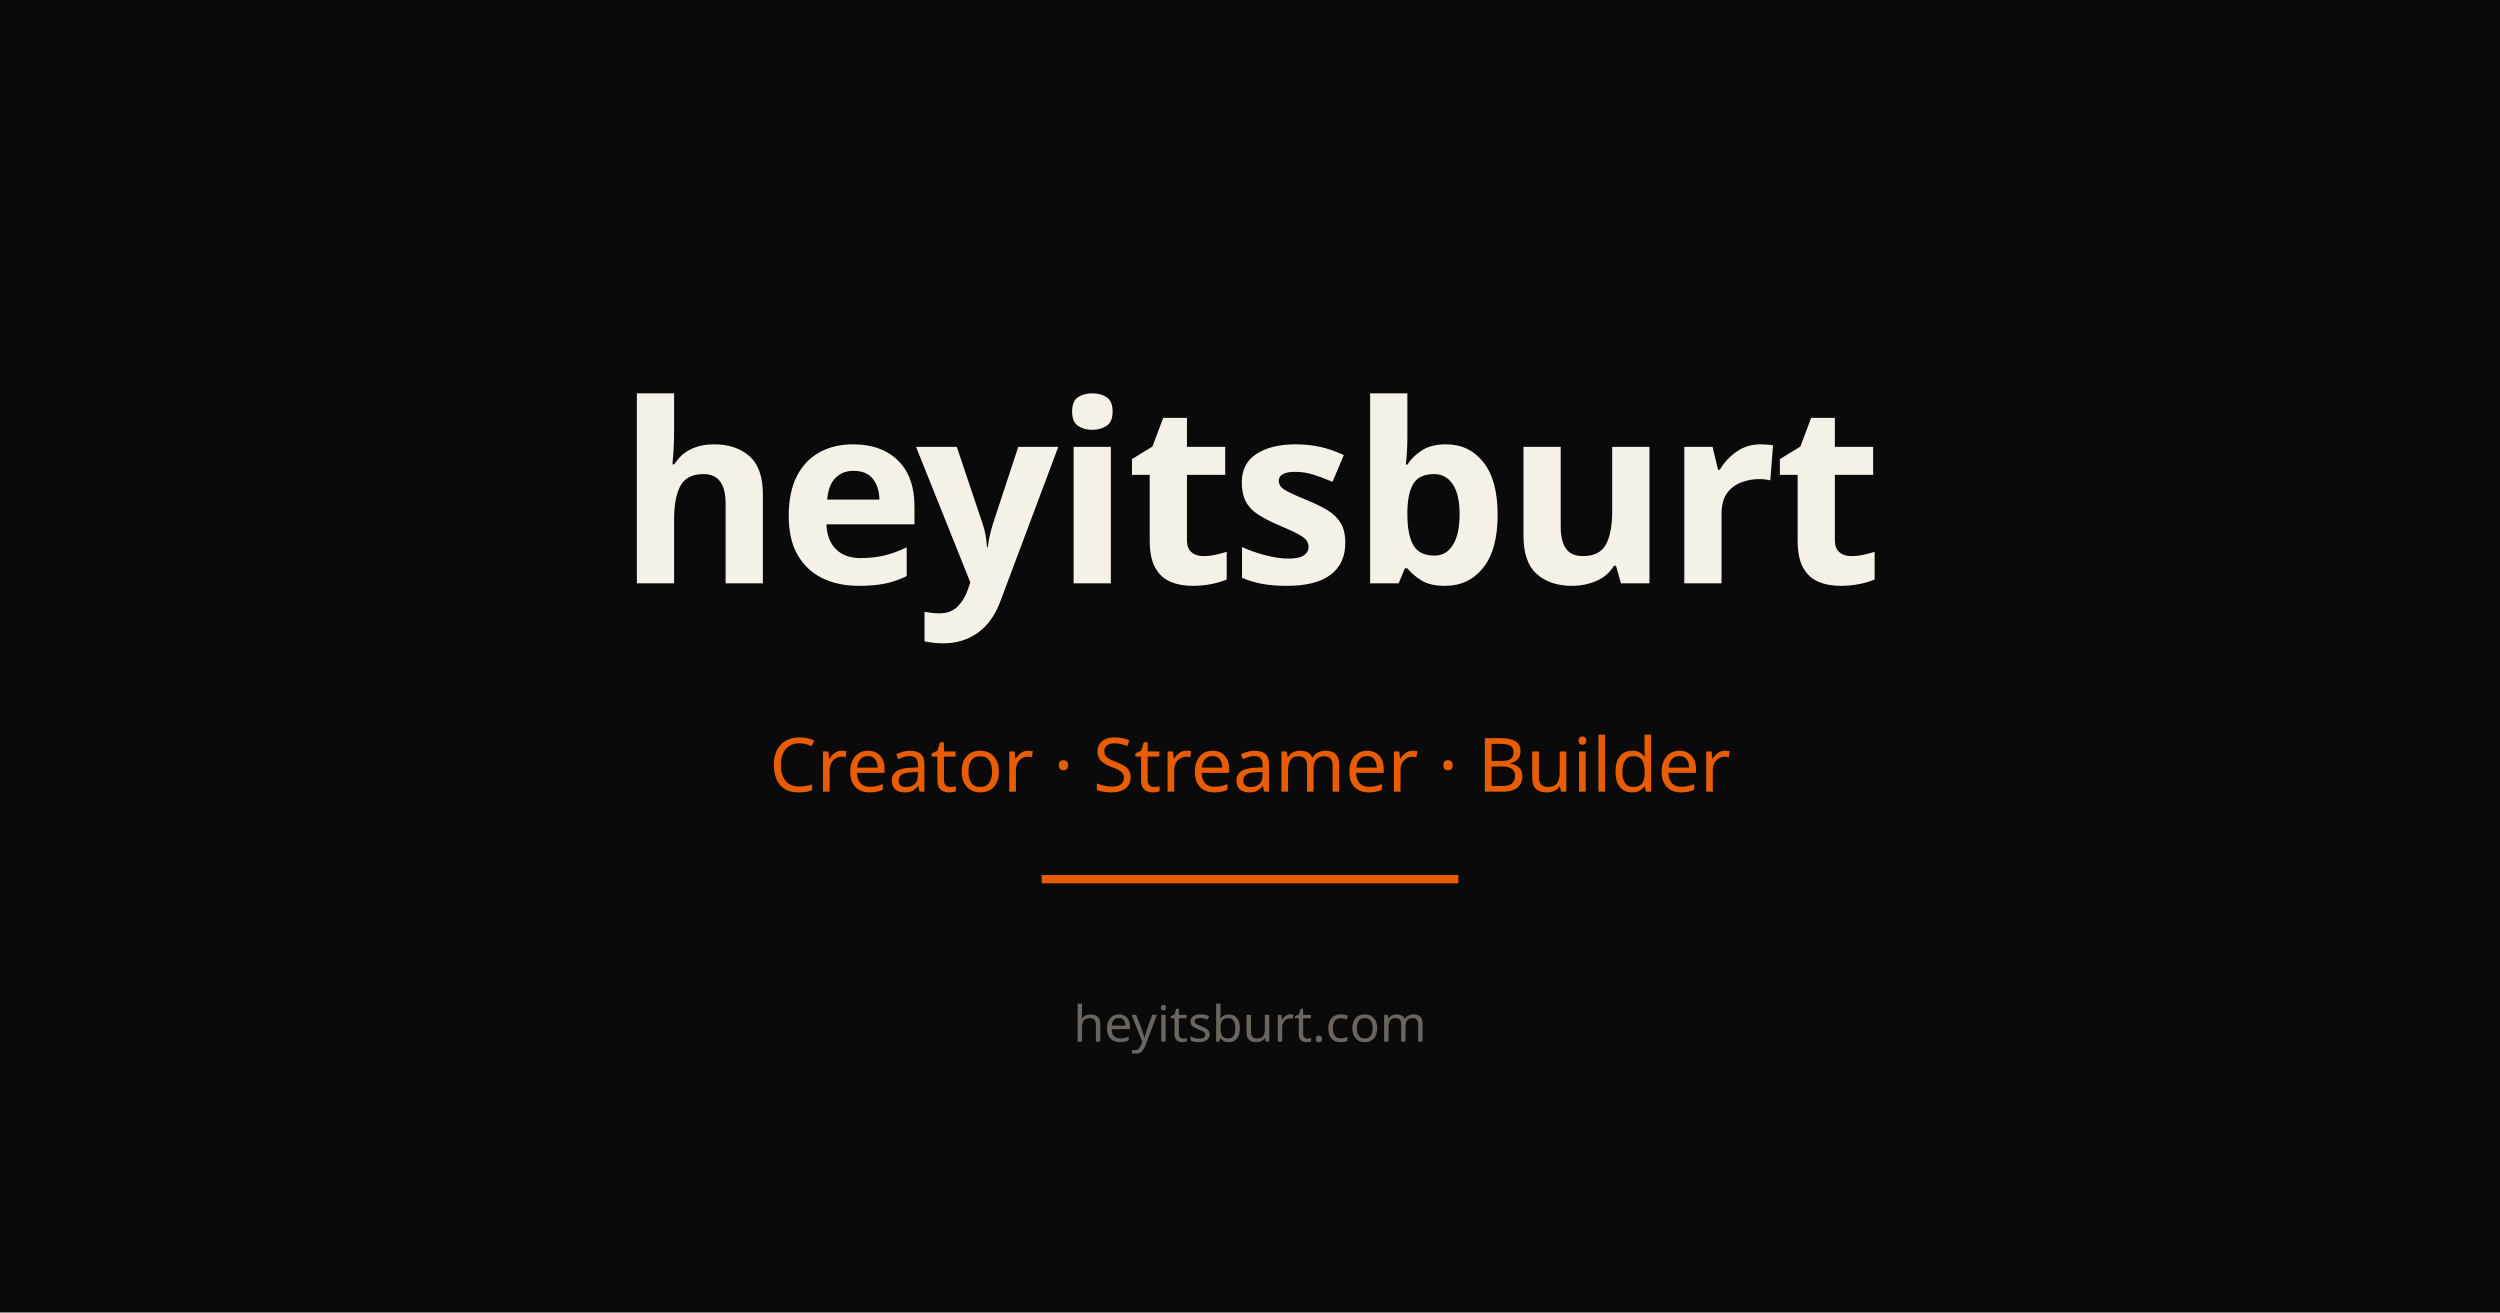
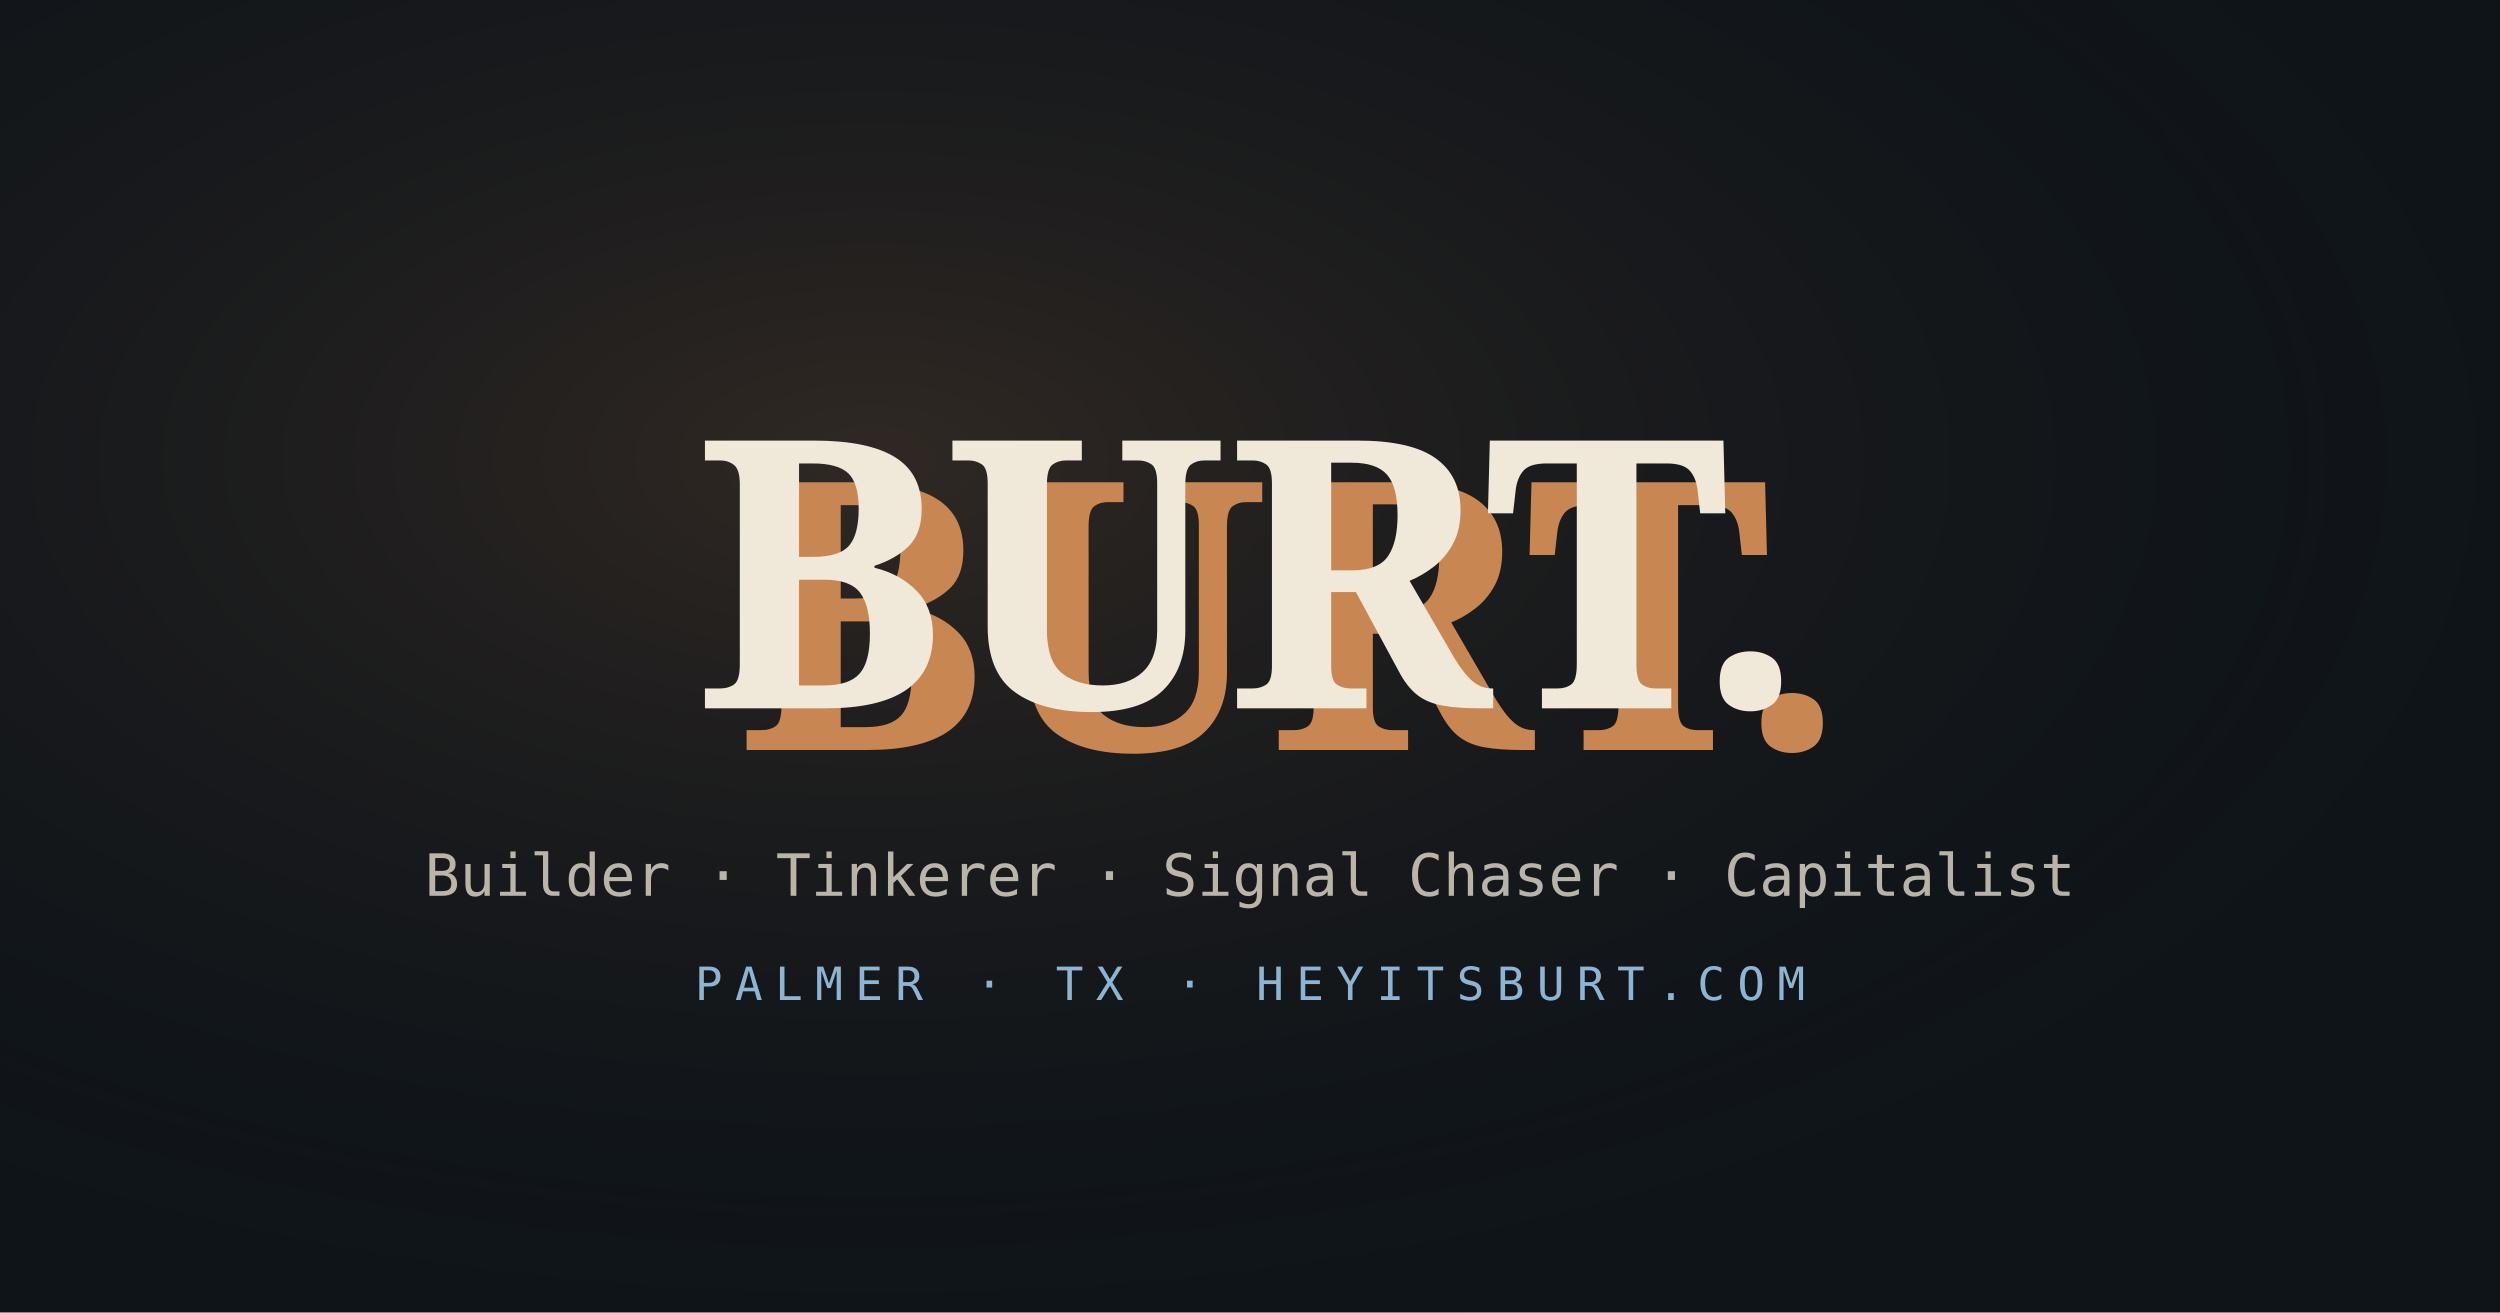
<svg xmlns="http://www.w3.org/2000/svg" viewBox="0 0 1200 630">
-   <rect width="1200" height="630" fill="#0a0a0a" />
-   <text x="600" y="280" text-anchor="middle" font-family="system-ui,sans-serif" font-size="120" font-weight="800" fill="#f5f0e8" letter-spacing="-2">heyitsburt</text>
-   <text x="600" y="380" text-anchor="middle" font-family="system-ui,sans-serif" font-size="36" fill="#e85d04">Creator · Streamer · Builder</text>
-   <rect x="500" y="420" width="200" height="4" fill="#e85d04" />
-   <text x="600" y="500" text-anchor="middle" font-family="system-ui,sans-serif" font-size="24" fill="#6b6560">heyitsburt.com</text>
+   <rect width="1200" height="630" fill="#0f1419" />
+   <rect width="1200" height="630" fill="url(#glow)" />
+   <defs>
+     <radialGradient id="glow" cx="35%" cy="35%" r="70%">
+       <stop offset="0%" stop-color="#c88652" stop-opacity="0.18" />
+       <stop offset="100%" stop-color="#0f1419" stop-opacity="0" />
+     </radialGradient>
+   </defs>
+   <text x="620" y="360" font-family="Georgia, serif" font-weight="900" font-size="180" text-anchor="middle" fill="#c88652">BURT.</text>
+   <text x="600" y="340" font-family="Georgia, serif" font-weight="900" font-size="180" text-anchor="middle" fill="#f0e8d8">BURT.</text>
+   <text x="600" y="430" font-family="monospace" font-size="28" text-anchor="middle" fill="#f0e8d8" opacity="0.75">Builder · Tinkerer · Signal Chaser · Capitalist</text>
+   <text x="600" y="480" font-family="monospace" font-size="22" text-anchor="middle" fill="#8eb4d4" letter-spacing="6">PALMER · TX · HEYITSBURT.COM</text>
</svg>
